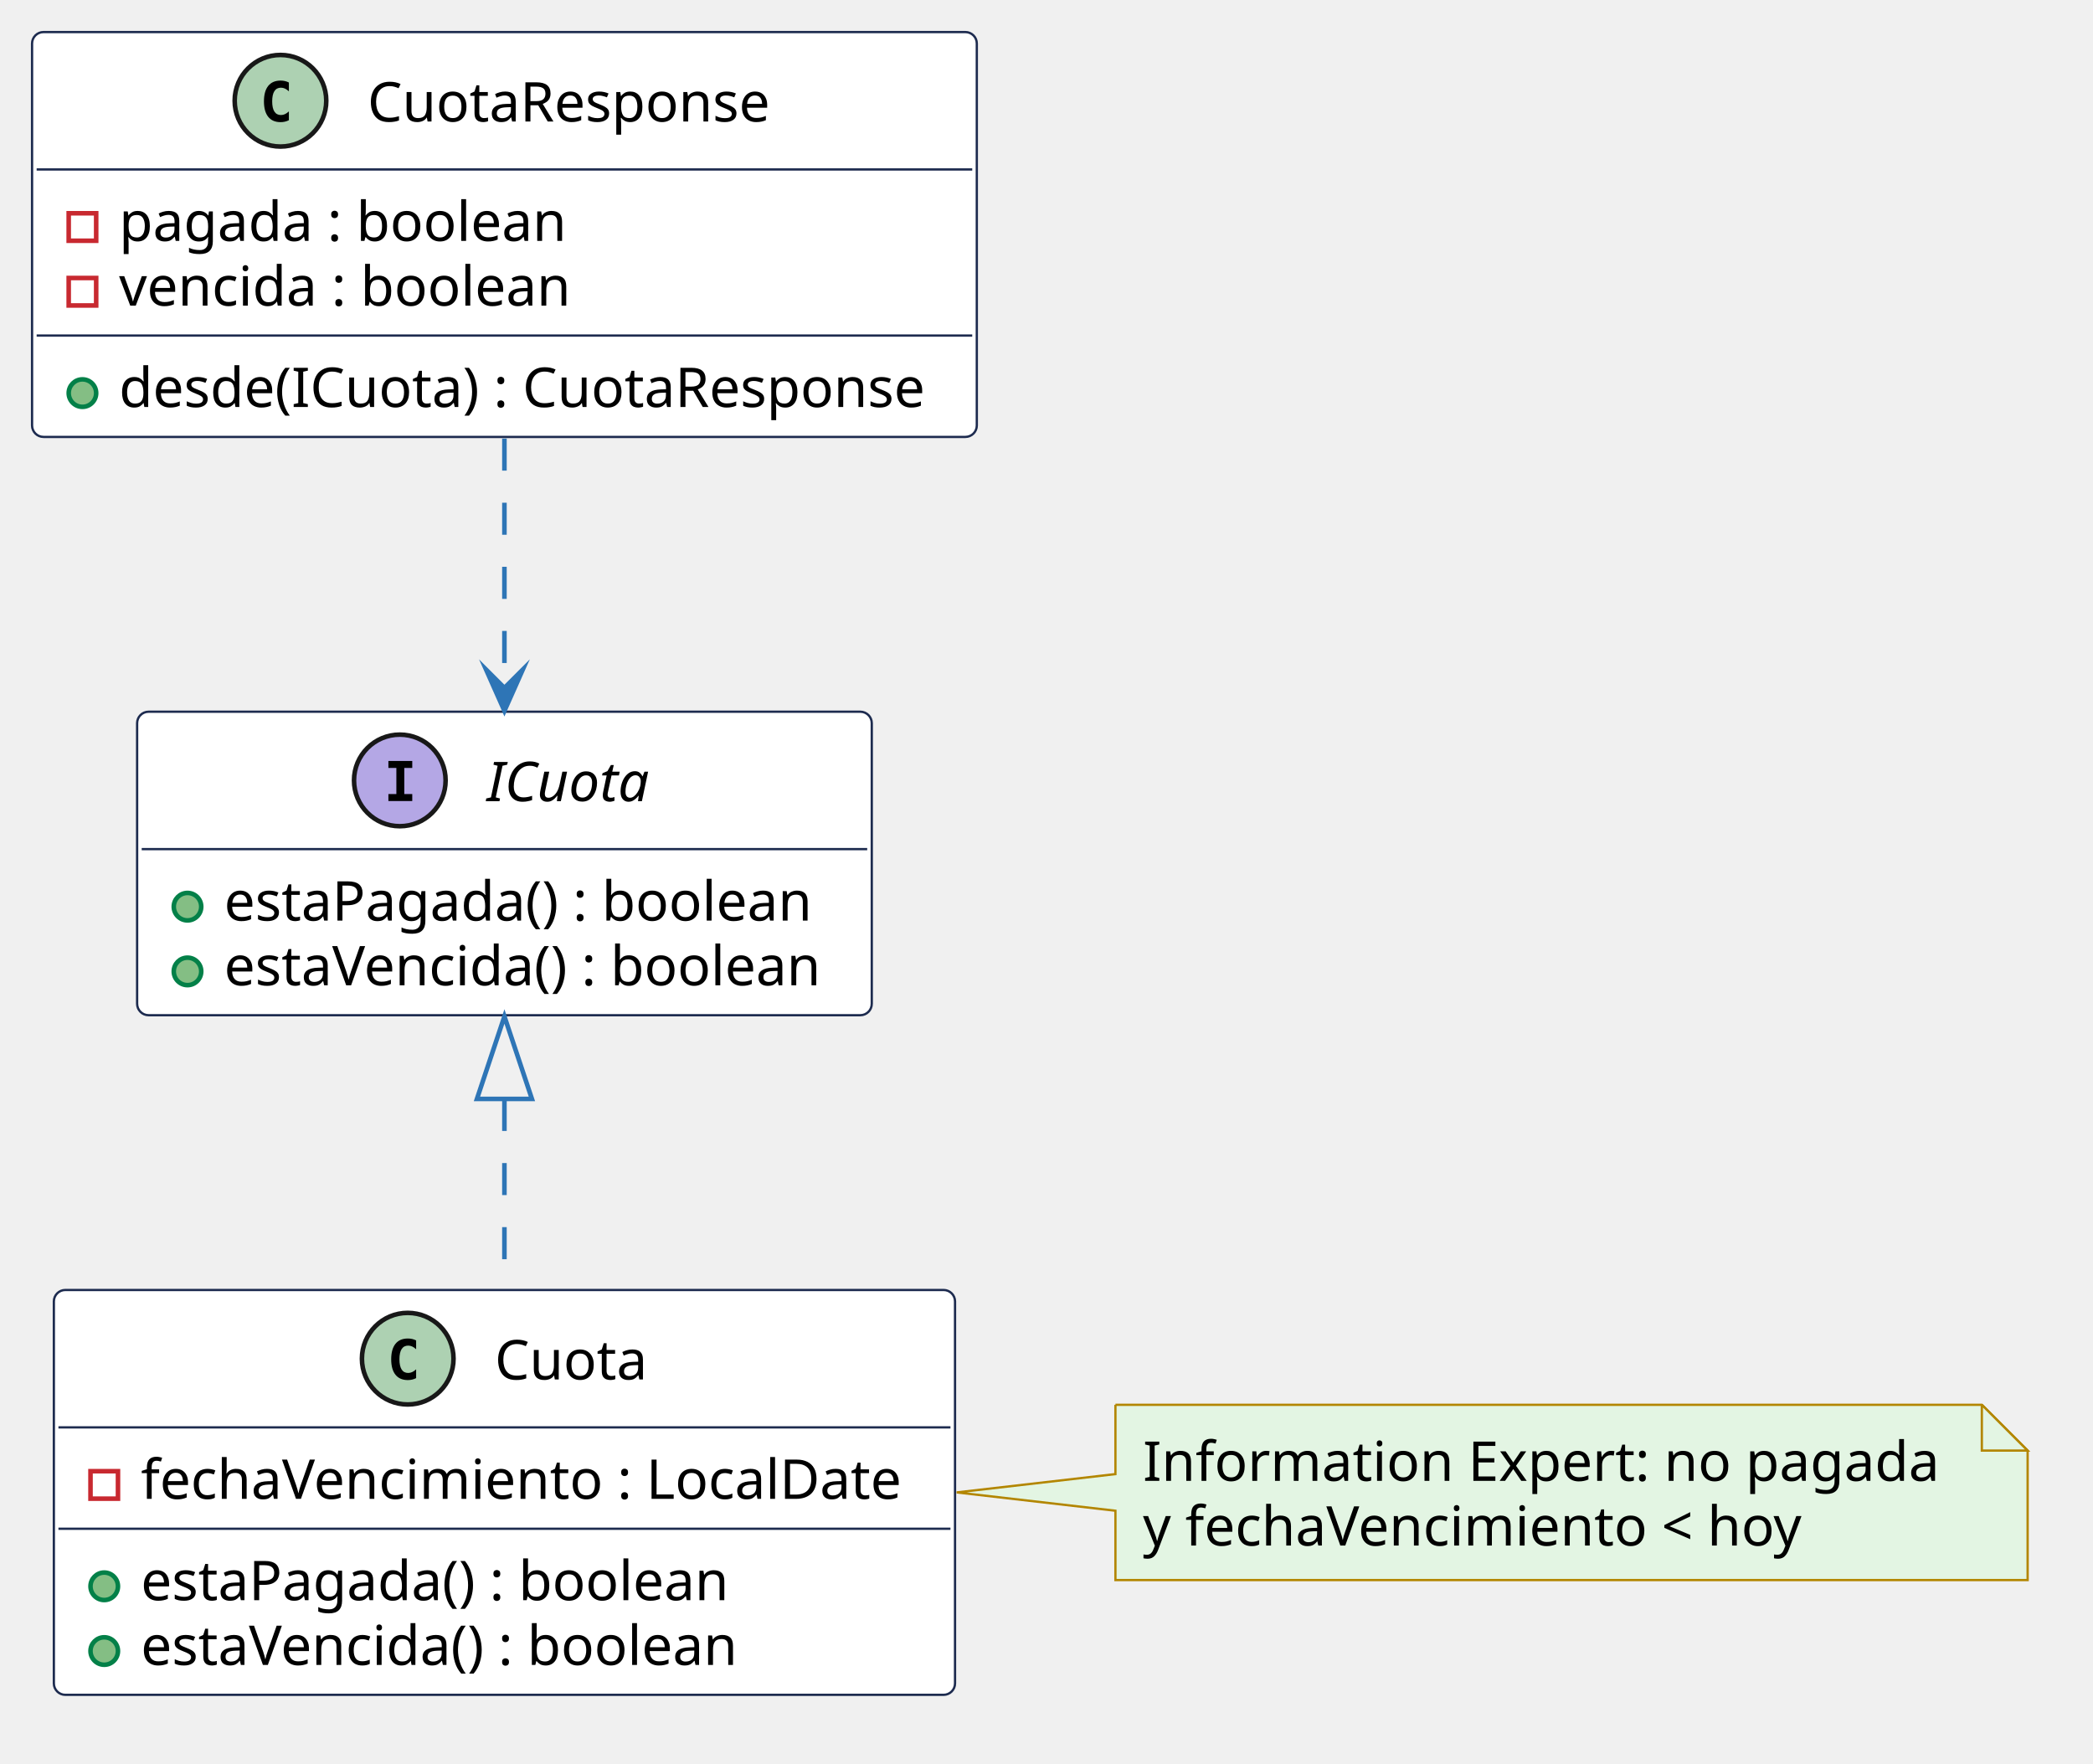
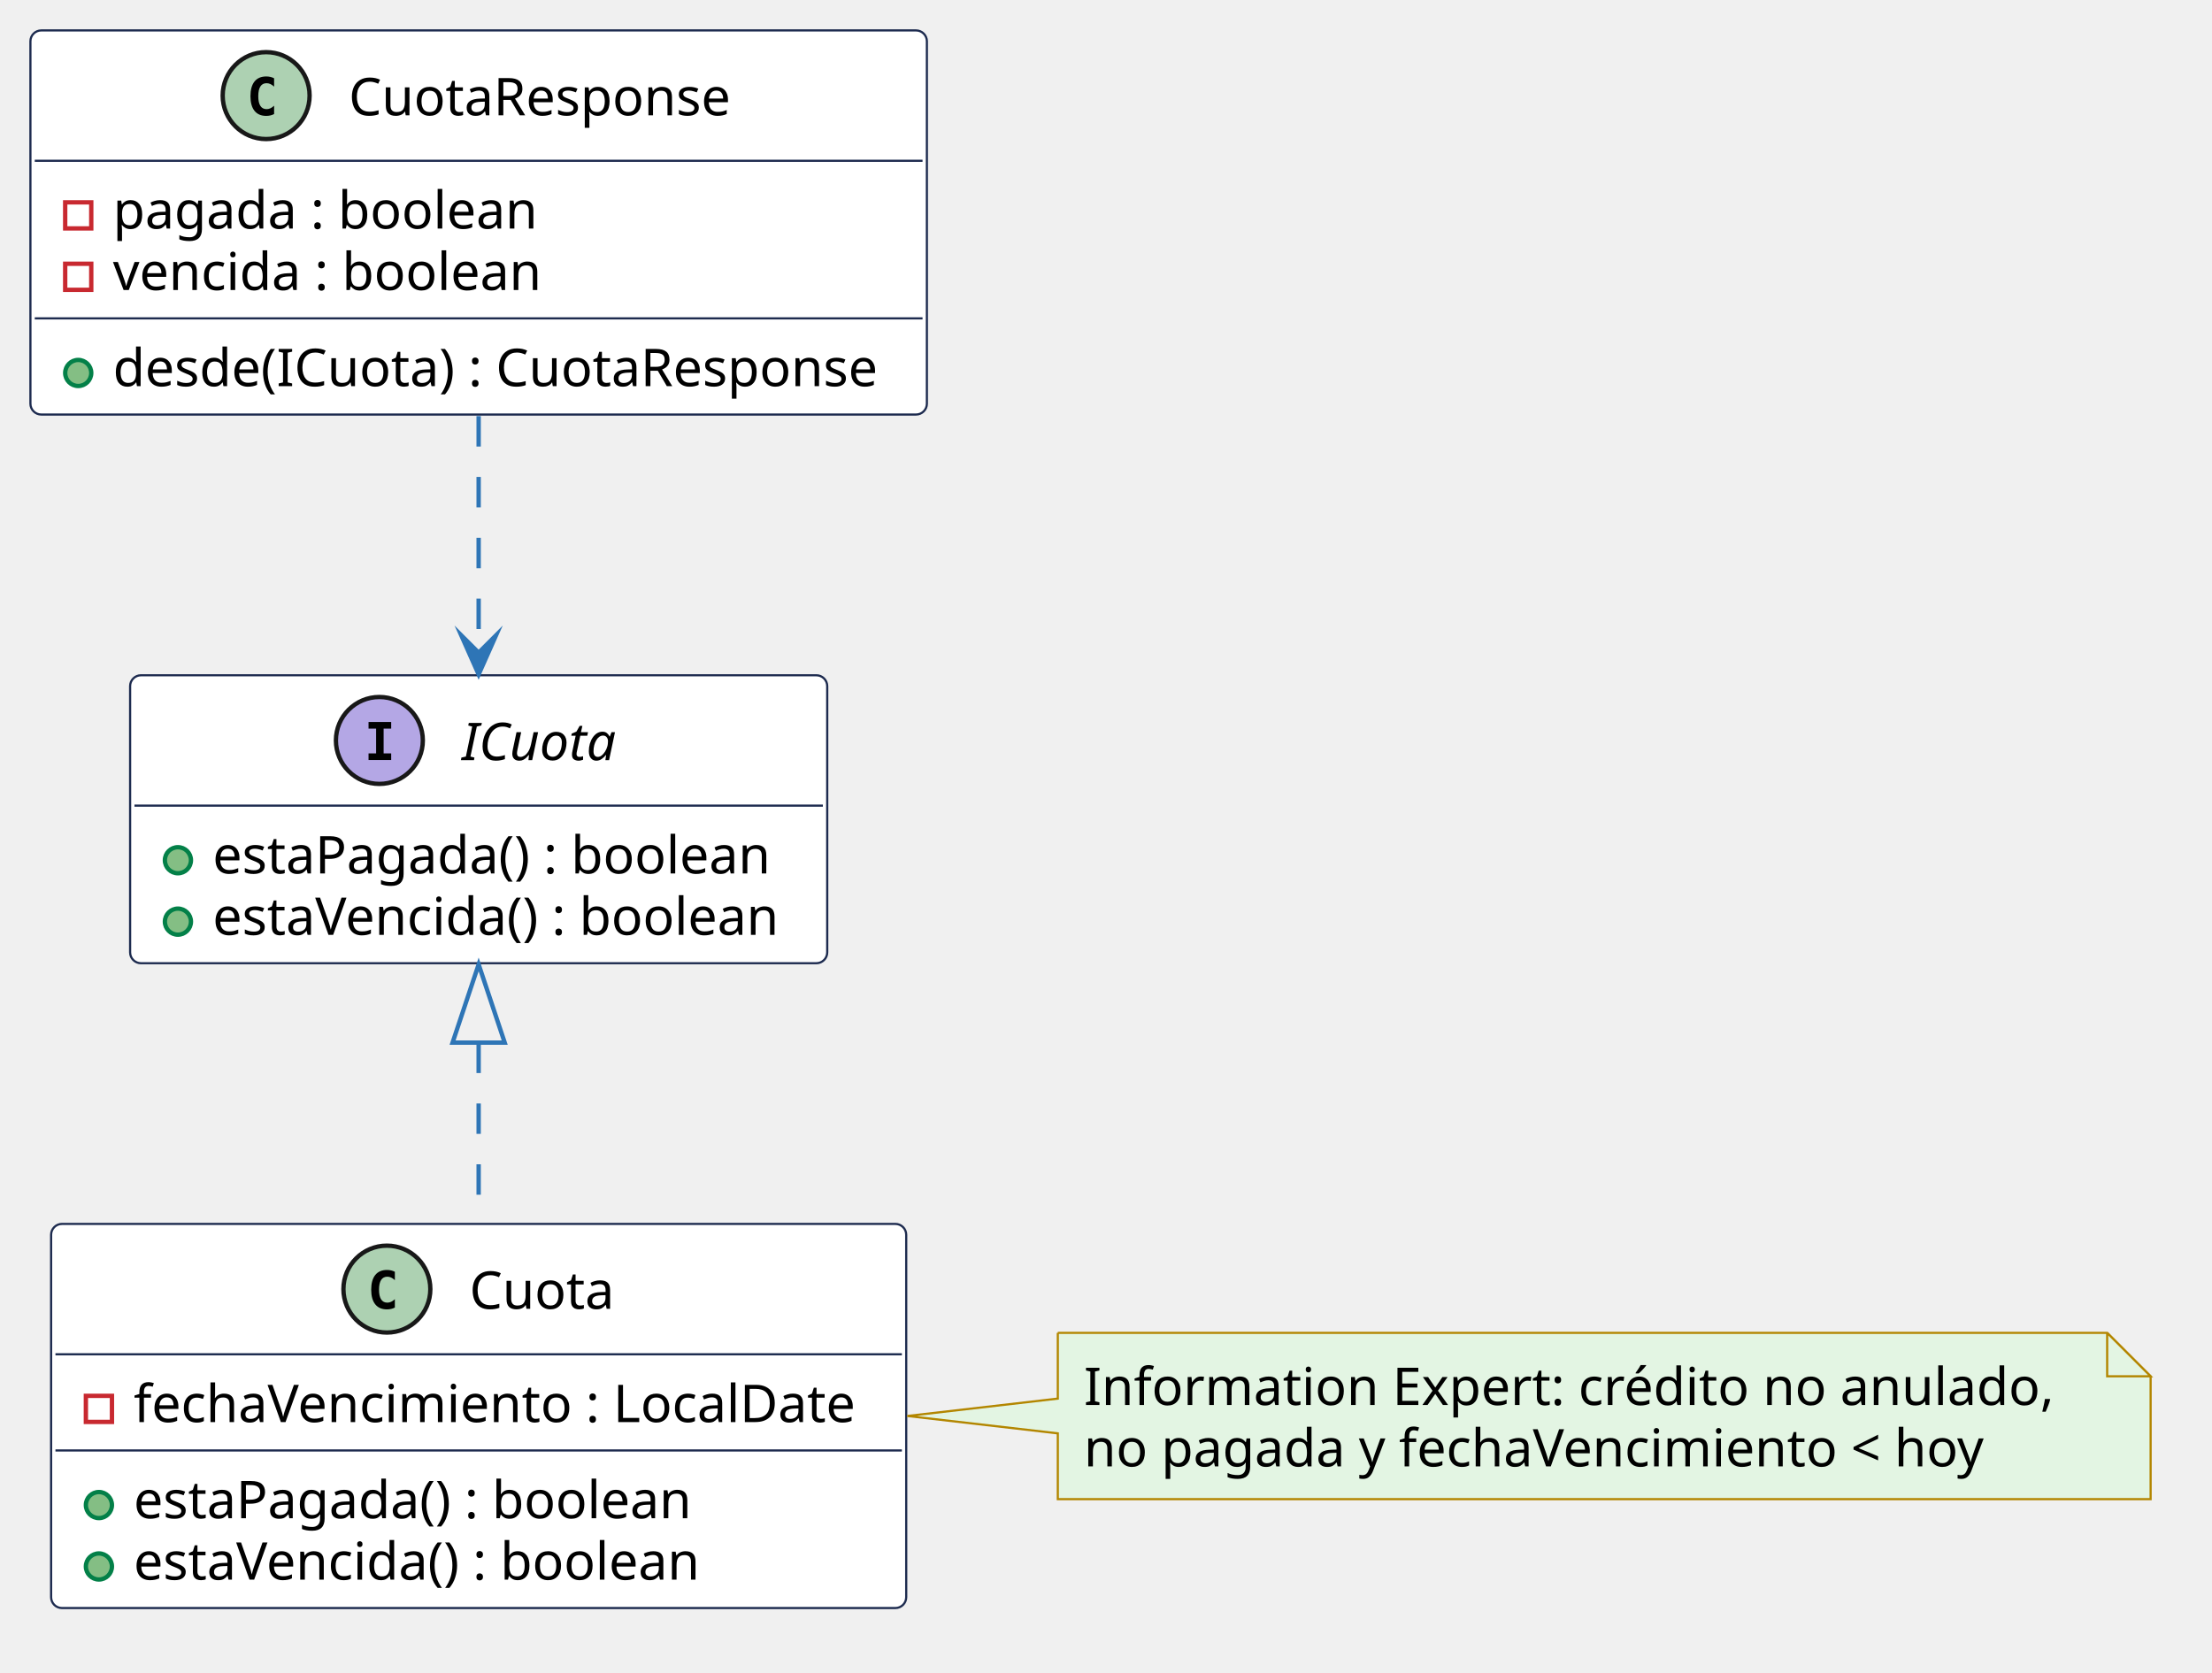
- <svg xmlns="http://www.w3.org/2000/svg" version="1.1" data-diagram-type="CLASS" style="width:457px;height:385px;background:#FFFFFF;" width="457px" height="385px" viewBox="0 0 457 385" zoomAndPan="magnify" preserveAspectRatio="none" contentStyleType="text/css">
+ <svg xmlns="http://www.w3.org/2000/svg" version="1.1" data-diagram-type="CLASS" style="width:509px;height:385px;background:#FFFFFF;" width="509px" height="385px" viewBox="0 0 509 385" zoomAndPan="magnify" preserveAspectRatio="none" contentStyleType="text/css">
  <defs />
  <g font-family="sans-serif" lengthAdjust="spacing">
    <g class="entity" data-qualified-name="ICuota" id="ent0001" data-source-line="11">
      <rect x="29.94" y="155.4" width="160.41" height="66.266" fill="#FFF" style="stroke:#1D2B4F;stroke-width:0.5;" rx="2.5" ry="2.5" />
      <ellipse cx="87.298" cy="170.4" rx="10" ry="10" fill="#B4A7E5" style="stroke:#181818;stroke-width:1;" />
      <path d="M84.806,167.675 L84.806,166.152 L90.015,166.152 L90.015,167.675 L88.275,167.675 L88.275,173.377 L90.015,173.377 L90.015,174.9 L84.806,174.9 L84.806,173.377 L86.546,173.377 L86.546,167.675 Z " fill="#000" />
      <text x="106.298" y="174.935" fill="#000" font-size="12" textLength="37.693" font-style="italic" font-family="Calibri">ICuota</text>
      <line x1="30.94" y1="185.4" x2="189.35" y2="185.4" style="stroke:#1D2B4F;stroke-width:0.5;" />
      <g data-visibility-modifier="PUBLIC_METHOD">
        <ellipse cx="40.94" cy="197.966" rx="3" ry="3" fill="#84BE84" style="stroke:#038048;stroke-width:1;" />
      </g>
      <text x="48.94" y="201.002" fill="#000" font-size="12" textLength="131.186" font-family="Calibri">estaPagada() : boolean</text>
      <g data-visibility-modifier="PUBLIC_METHOD">
        <ellipse cx="40.94" cy="212.099" rx="3" ry="3" fill="#84BE84" style="stroke:#038048;stroke-width:1;" />
      </g>
      <text x="48.94" y="215.134" fill="#000" font-size="12" textLength="135.41" font-family="Calibri">estaVencida() : boolean</text>
    </g>
    <g class="entity" data-qualified-name="Cuota" id="ent0002" data-source-line="15">
      <rect x="11.76" y="281.66" width="196.768" height="88.398" fill="#FFF" style="stroke:#1D2B4F;stroke-width:0.5;" rx="2.5" ry="2.5" />
      <ellipse cx="89.026" cy="296.66" rx="10" ry="10" fill="#ADD1B2" style="stroke:#181818;stroke-width:1;" />
      <path d="M90.86,300.908 Q90.449,301.119 89.998,301.224 Q89.547,301.33 89.049,301.33 Q87.28,301.33 86.348,300.164 Q85.416,298.998 85.416,296.795 Q85.416,294.586 86.348,293.42 Q87.28,292.254 89.049,292.254 Q89.547,292.254 90.004,292.359 Q90.461,292.465 90.86,292.676 L90.86,294.598 Q90.414,294.187 89.995,293.997 Q89.576,293.806 89.131,293.806 Q88.182,293.806 87.698,294.559 Q87.215,295.312 87.215,296.795 Q87.215,298.271 87.698,299.024 Q88.182,299.777 89.131,299.777 Q89.576,299.777 89.995,299.587 Q90.414,299.396 90.86,298.986 Z " fill="#000" />
      <text x="108.026" y="301.195" fill="#000" font-size="12" textLength="34.236" font-family="Calibri">Cuota</text>
      <line x1="12.76" y1="311.66" x2="207.528" y2="311.66" style="stroke:#1D2B4F;stroke-width:0.5;" />
      <g data-visibility-modifier="PRIVATE_FIELD">
        <rect x="19.76" y="321.226" width="6" height="6" fill="none" style="stroke:#C82930;stroke-width:1;" />
      </g>
      <text x="30.76" y="327.262" fill="#000" font-size="12" textLength="171.768" font-family="Calibri">fechaVencimiento : LocalDate</text>
      <line x1="12.76" y1="333.793" x2="207.528" y2="333.793" style="stroke:#1D2B4F;stroke-width:0.5;" />
      <g data-visibility-modifier="PUBLIC_METHOD">
        <ellipse cx="22.76" cy="346.359" rx="3" ry="3" fill="#84BE84" style="stroke:#038048;stroke-width:1;" />
      </g>
      <text x="30.76" y="349.394" fill="#000" font-size="12" textLength="131.186" font-family="Calibri">estaPagada() : boolean</text>
      <g data-visibility-modifier="PUBLIC_METHOD">
        <ellipse cx="22.76" cy="360.492" rx="3" ry="3" fill="#84BE84" style="stroke:#038048;stroke-width:1;" />
      </g>
      <text x="30.76" y="363.527" fill="#000" font-size="12" textLength="135.41" font-family="Calibri">estaVencida() : boolean</text>
    </g>
    <g class="entity" data-qualified-name="CuotaResponse" id="ent0003" data-source-line="20">
      <rect x="7" y="7" width="206.283" height="88.398" fill="#FFF" style="stroke:#1D2B4F;stroke-width:0.5;" rx="2.5" ry="2.5" />
      <ellipse cx="61.241" cy="22" rx="10" ry="10" fill="#ADD1B2" style="stroke:#181818;stroke-width:1;" />
      <path d="M63.075,26.248 Q62.665,26.459 62.214,26.564 Q61.763,26.67 61.265,26.67 Q59.495,26.67 58.563,25.504 Q57.632,24.338 57.632,22.135 Q57.632,19.926 58.563,18.76 Q59.495,17.594 61.265,17.594 Q61.763,17.594 62.22,17.699 Q62.677,17.805 63.075,18.016 L63.075,19.938 Q62.63,19.527 62.211,19.337 Q61.792,19.146 61.347,19.146 Q60.397,19.146 59.914,19.899 Q59.431,20.652 59.431,22.135 Q59.431,23.611 59.914,24.364 Q60.397,25.117 61.347,25.117 Q61.792,25.117 62.211,24.927 Q62.63,24.736 63.075,24.326 Z " fill="#000" />
      <text x="80.241" y="26.535" fill="#000" font-size="12" textLength="89.801" font-family="Calibri">CuotaResponse</text>
      <line x1="8" y1="37" x2="212.283" y2="37" style="stroke:#1D2B4F;stroke-width:0.5;" />
      <g data-visibility-modifier="PRIVATE_FIELD">
        <rect x="15" y="46.566" width="6" height="6" fill="none" style="stroke:#C82930;stroke-width:1;" />
      </g>
      <text x="26" y="52.602" fill="#000" font-size="12" textLength="100.383" font-family="Calibri">pagada : boolean</text>
      <g data-visibility-modifier="PRIVATE_FIELD">
        <rect x="15" y="60.699" width="6" height="6" fill="none" style="stroke:#C82930;stroke-width:1;" />
      </g>
      <text x="26" y="66.734" fill="#000" font-size="12" textLength="102.053" font-family="Calibri">vencida : boolean</text>
      <line x1="8" y1="73.266" x2="212.283" y2="73.266" style="stroke:#1D2B4F;stroke-width:0.5;" />
      <g data-visibility-modifier="PUBLIC_METHOD">
        <ellipse cx="18" cy="85.832" rx="3" ry="3" fill="#84BE84" style="stroke:#038048;stroke-width:1;" />
      </g>
      <text x="26" y="88.867" fill="#000" font-size="12" textLength="181.283" font-family="Calibri">desde(ICuota) : CuotaResponse</text>
    </g>
    <g class="entity" data-qualified-name="GMN6" id="ent0007" data-source-line="28">
-       <path d="M243.55,306.73 L243.55,321.86 L208.89,325.86 L243.55,329.86 L243.55,344.996 A0,0 0 0 0 243.55,344.996 L442.728,344.996 A0,0 0 0 0 442.728,344.996 L442.728,316.73 L432.728,306.73 L243.55,306.73 A0,0 0 0 0 243.55,306.73" style="stroke:#B38600;stroke-width:0.5;" fill="#E3F5E3" />
-       <path d="M432.728,306.73 L432.728,316.73 L442.728,316.73 L432.728,306.73" style="stroke:#B38600;stroke-width:0.5;" fill="#E3F5E3" />
-       <text x="249.55" y="323.332" fill="#000" font-size="12" textLength="178.178" font-family="Calibri">Information Expert: no pagada</text>
-       <text x="249.55" y="337.464" fill="#000" font-size="12" textLength="151.863" font-family="Calibri">y fechaVencimiento &lt; hoy</text>
+       <path d="M243.41,306.73 L243.41,321.86 L208.78,325.86 L243.41,329.86 L243.41,344.996 A0,0 0 0 0 243.41,344.996 L494.877,344.996 A0,0 0 0 0 494.877,344.996 L494.877,316.73 L484.877,306.73 L243.41,306.73 A0,0 0 0 0 243.41,306.73" style="stroke:#B38600;stroke-width:0.5;" fill="#E3F5E3" />
+       <path d="M484.877,306.73 L484.877,316.73 L494.877,316.73 L484.877,306.73" style="stroke:#B38600;stroke-width:0.5;" fill="#E3F5E3" />
+       <text x="249.41" y="323.332" fill="#000" font-size="12" textLength="230.467" font-family="Calibri">Information Expert: crédito no anulado,</text>
+       <text x="249.41" y="337.464" fill="#000" font-size="12" textLength="216.744" font-family="Calibri">no pagada y fechaVencimiento &lt; hoy</text>
    </g>
    <g class="link" data-entity-1="ent0001" data-entity-2="ent0002" id="lnk4" data-source-line="25" data-link-type="extension">
      <path d="M110.14,239.94 C110.14,257.69 110.14,261.94 110.14,281.2" style="stroke:#2E75B6;stroke-width:1;stroke-dasharray:7,7;" fill="none" id="ICuota-backto-Cuota" codeLine="25" />
      <polygon points="110.14,221.94,104.14,239.94,116.14,239.94,110.14,221.94" fill="none" style="stroke:#2E75B6;stroke-width:1;stroke-linejoin:miter;stroke-miterlimit:10;" />
    </g>
    <g class="link" data-entity-1="ent0003" data-entity-2="ent0001" id="lnk5" data-source-line="26" data-link-type="dependency">
      <path d="M110.14,95.76 C110.14,115.08 110.14,132.41 110.14,150.21" style="stroke:#2E75B6;stroke-width:1;stroke-dasharray:7,7;" fill="none" id="CuotaResponse-to-ICuota" codeLine="26" />
      <polygon points="110.14,155.21,114.14,146.21,110.14,150.21,106.14,146.21,110.14,155.21" fill="#2E75B6" style="stroke:#2E75B6;stroke-width:1;stroke-linejoin:miter;stroke-miterlimit:10;" />
    </g>
  </g>
</svg>
